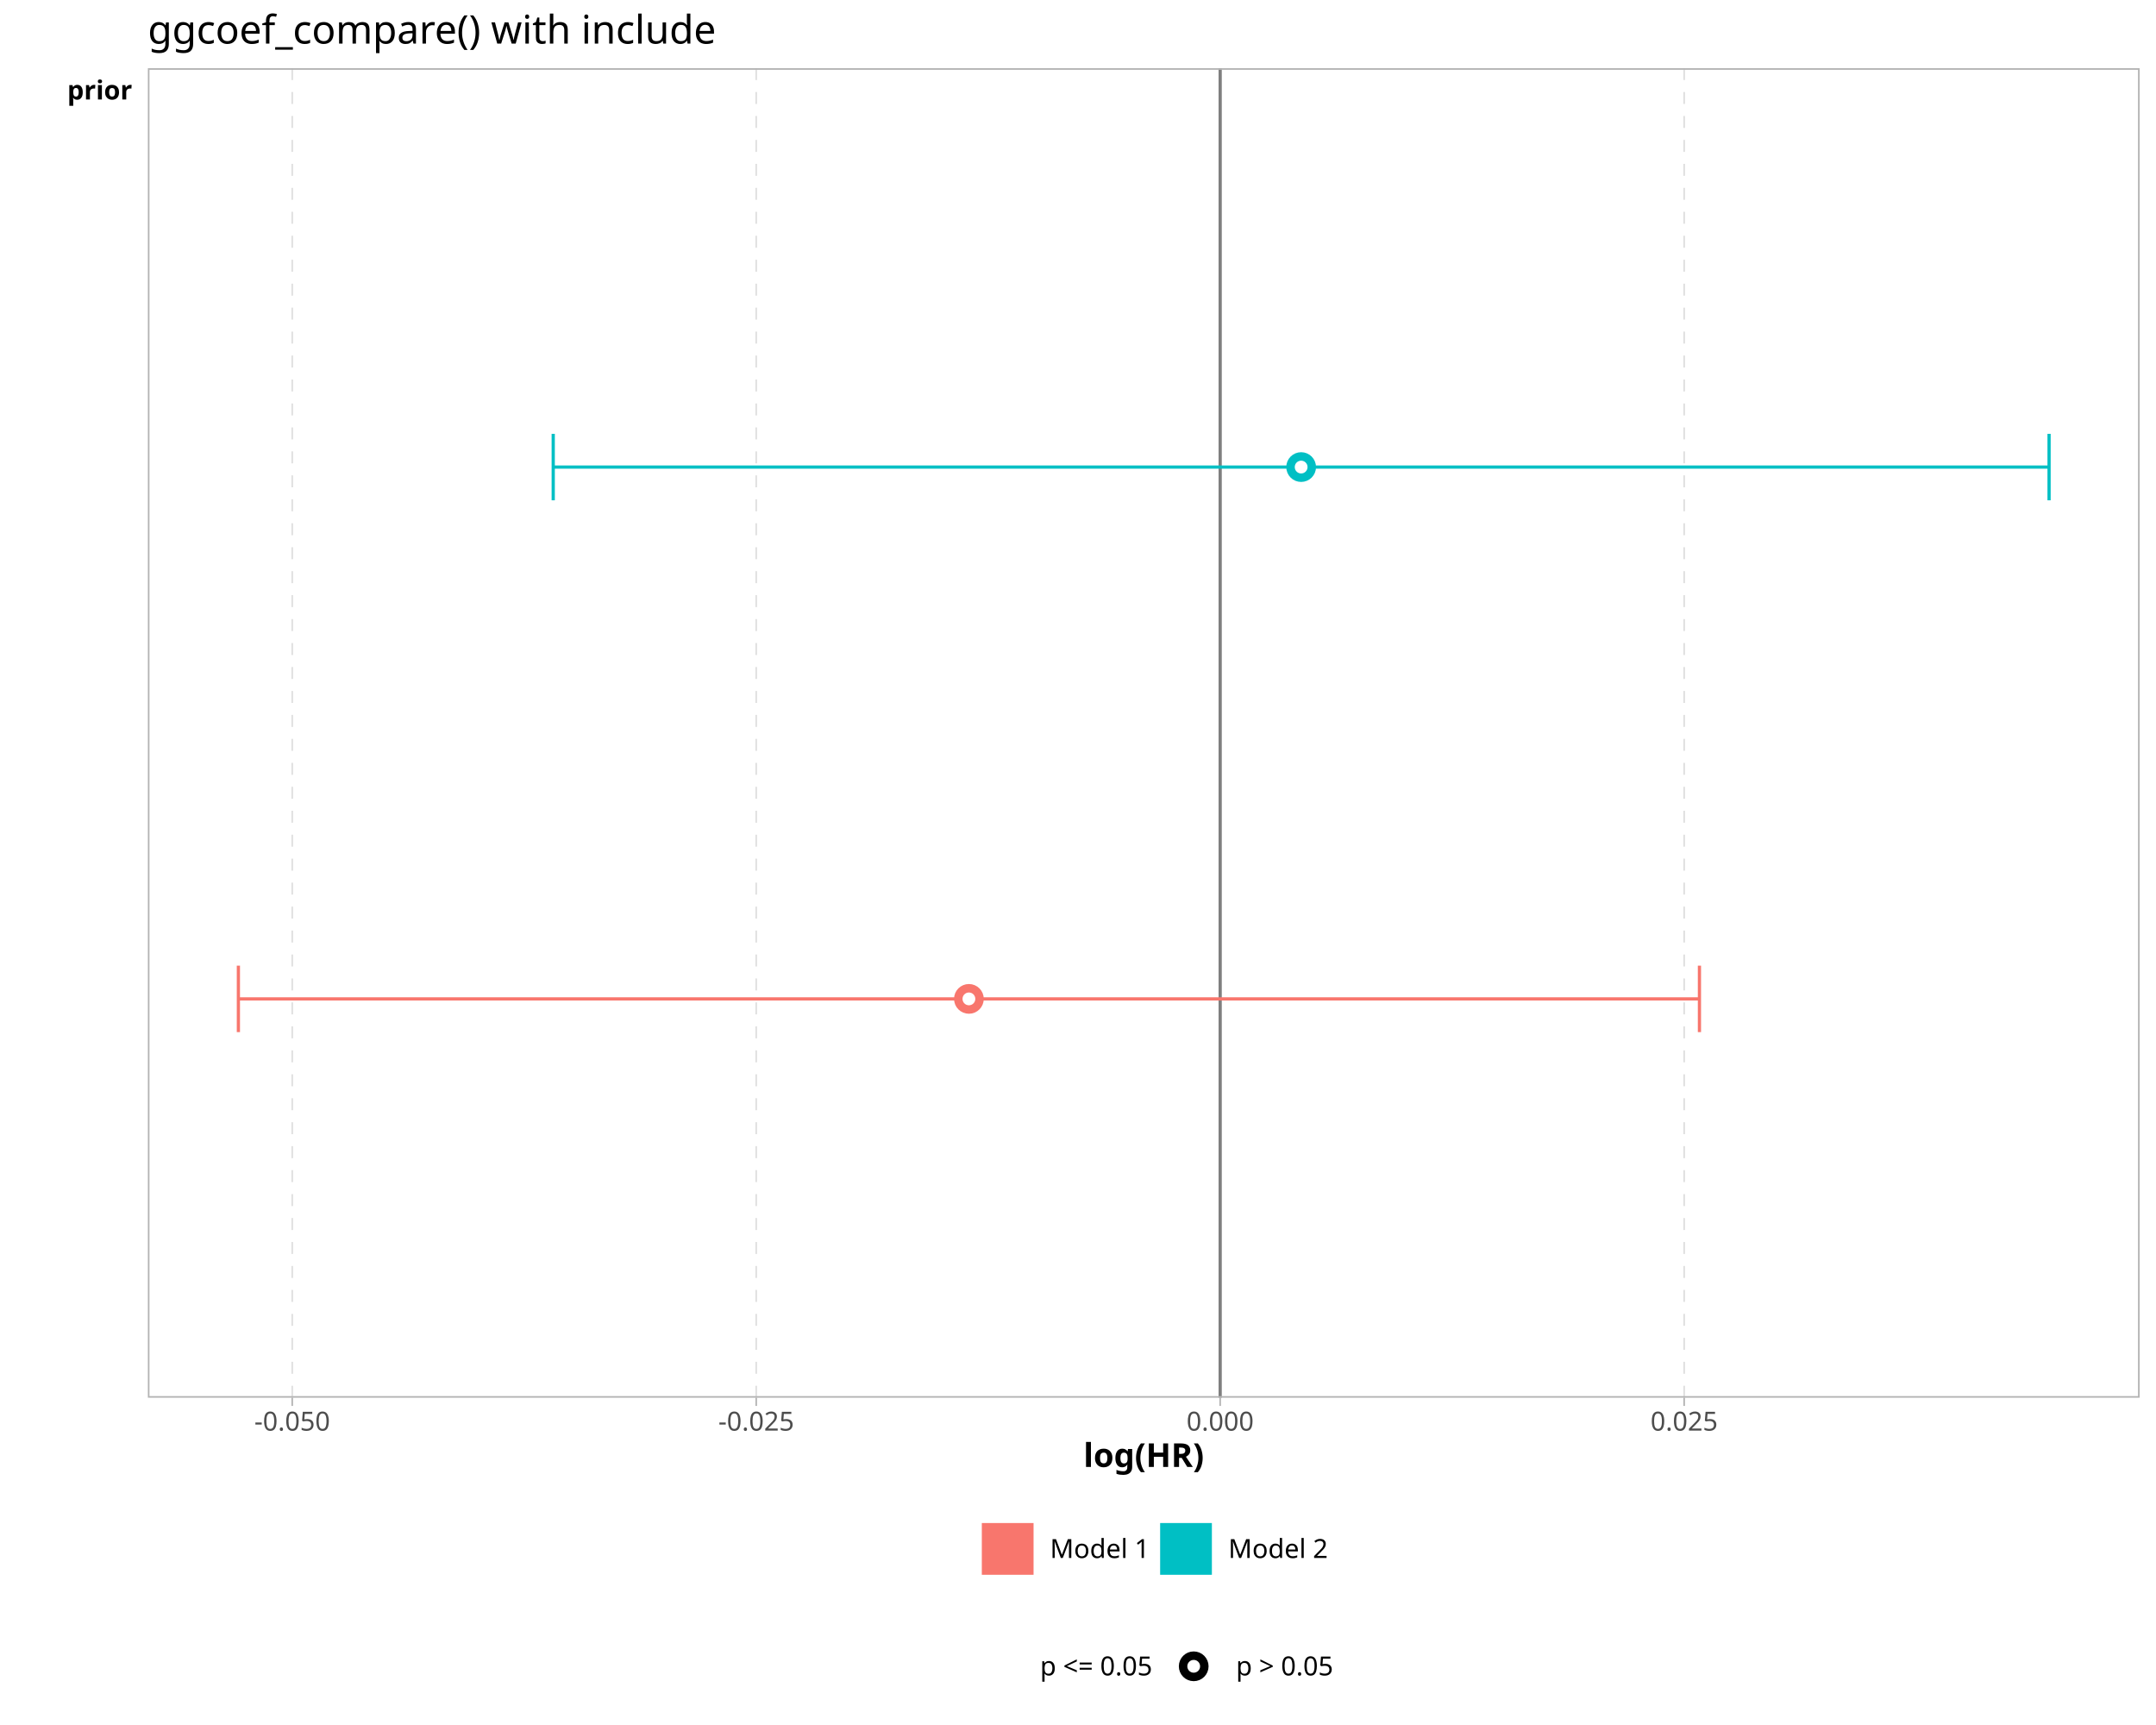
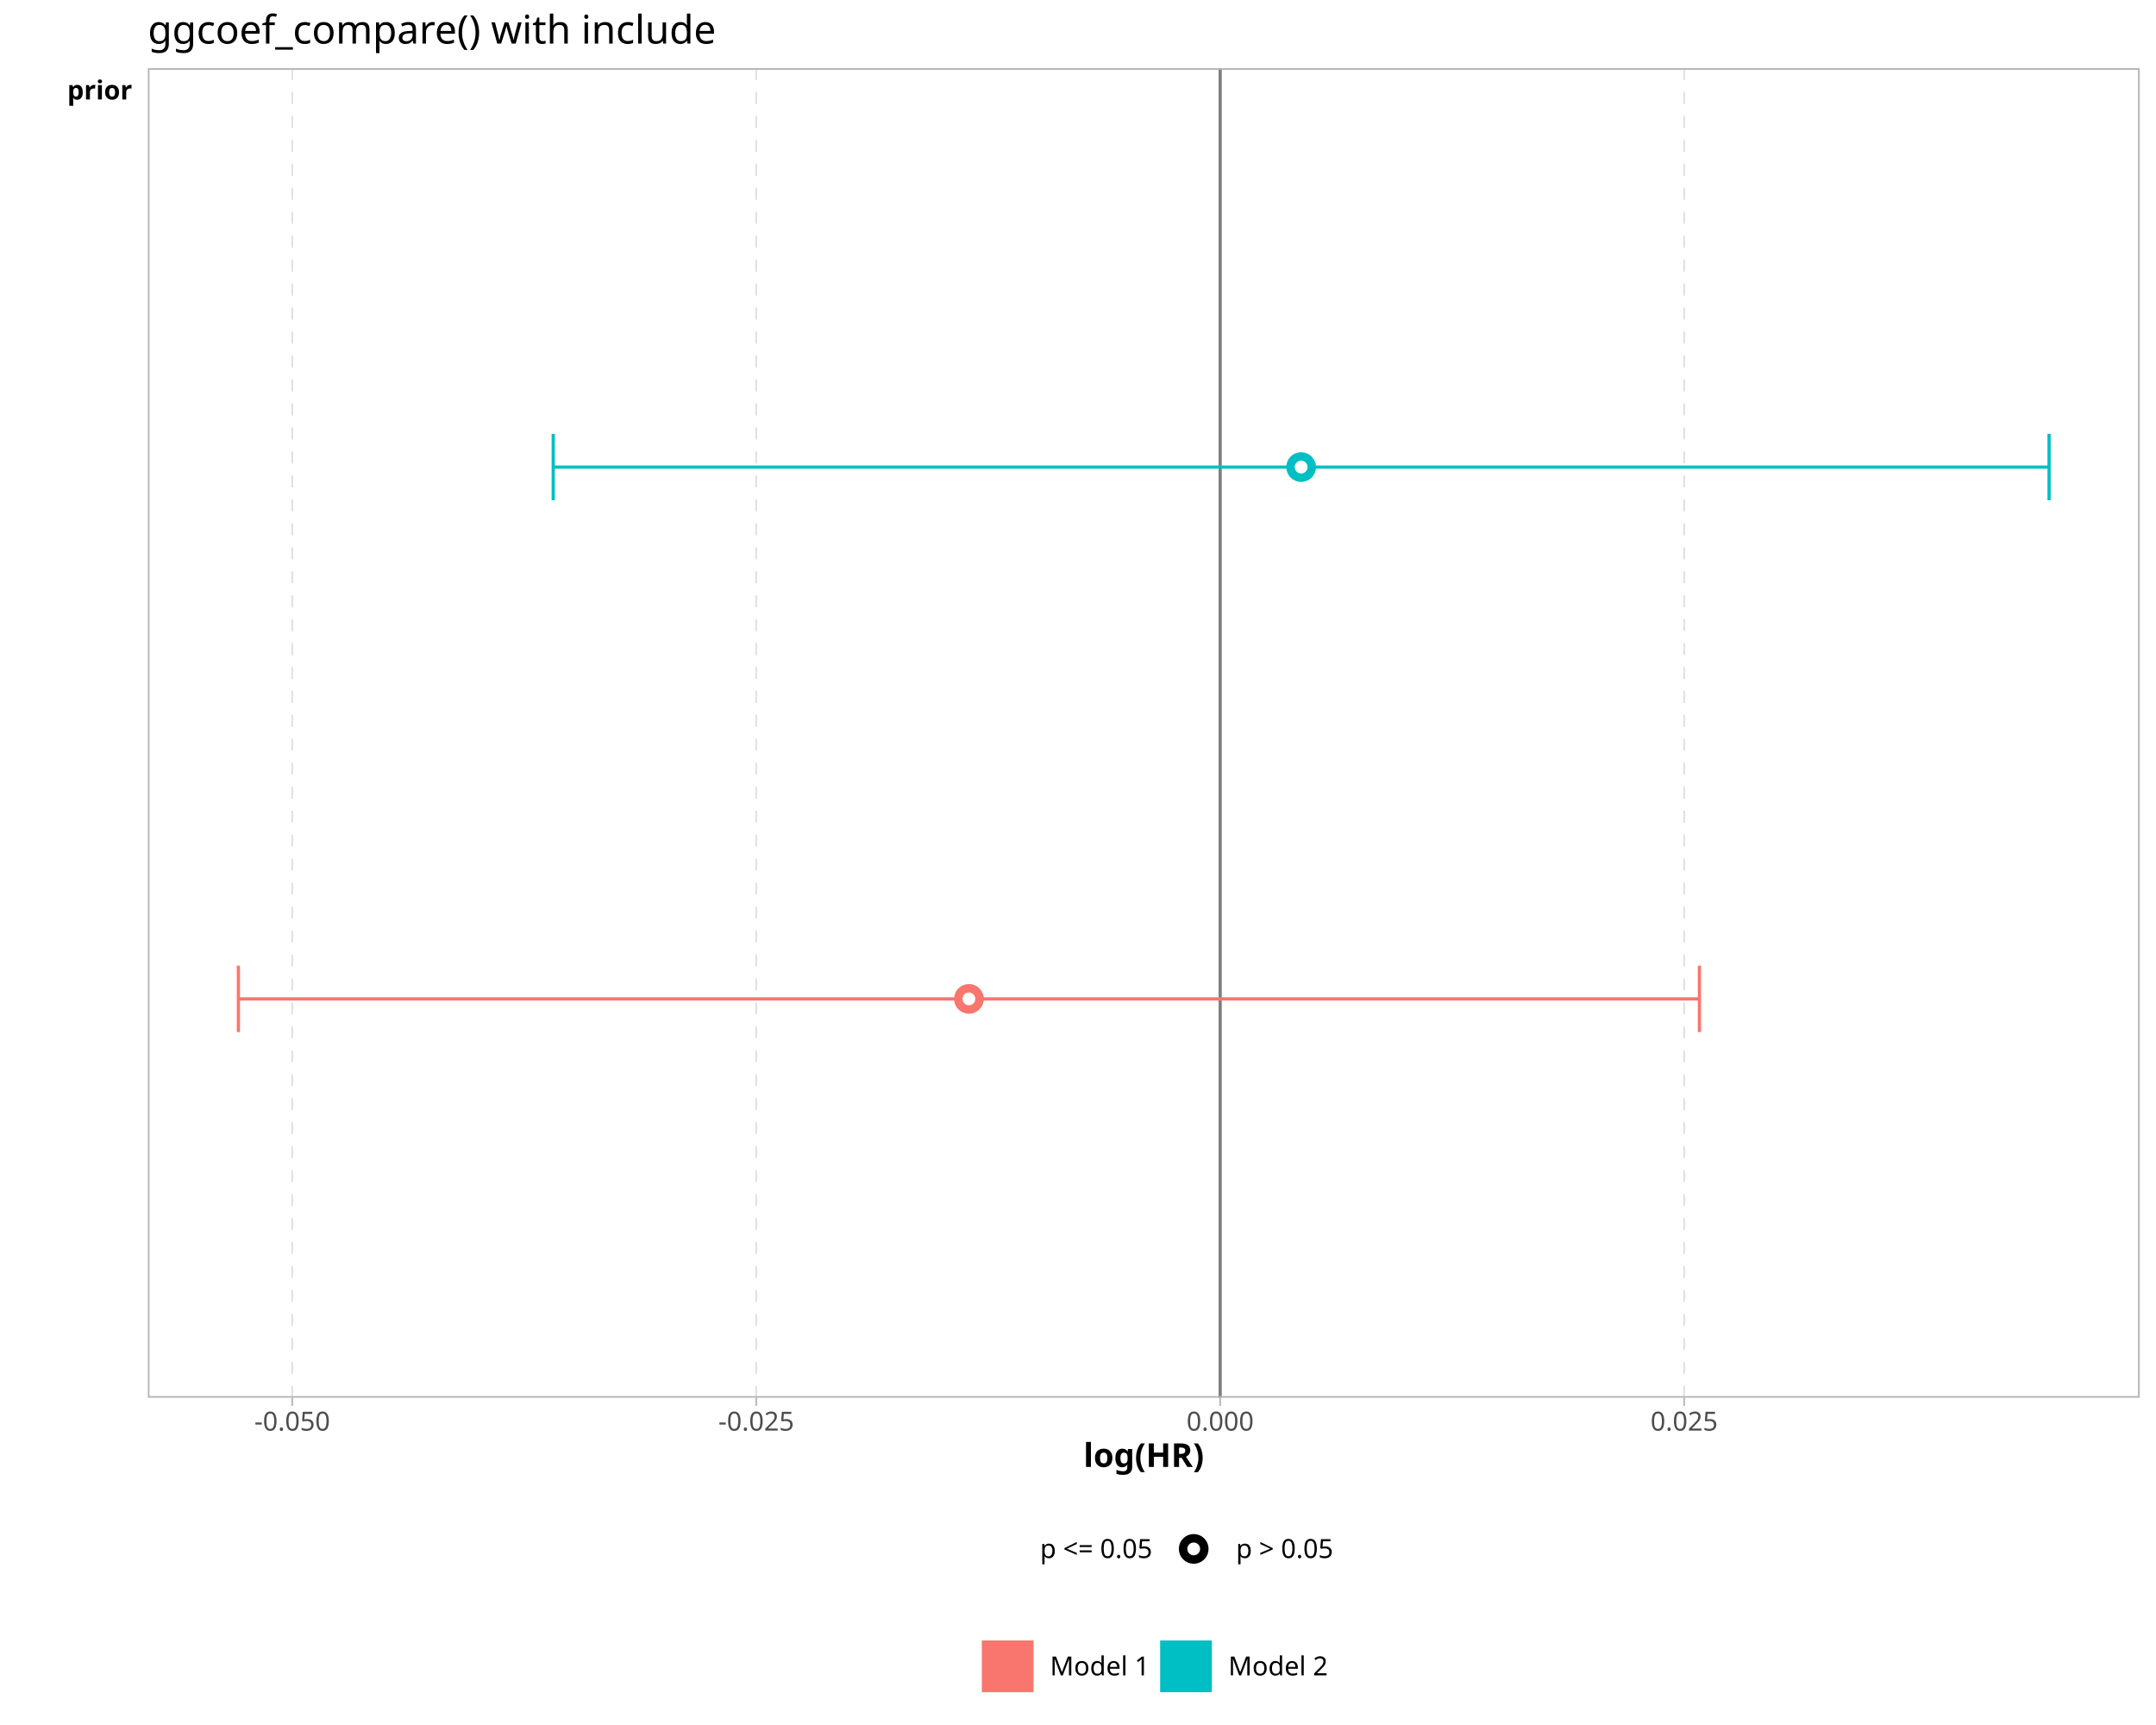
<svg xmlns="http://www.w3.org/2000/svg" class="svglite" data-engine-version="2.0" width="720.00pt" height="576.00pt" viewBox="0 0 720.00 576.00">
  <defs>
    <style type="text/css">
    .svglite line, .svglite polyline, .svglite polygon, .svglite path, .svglite rect, .svglite circle {
      fill: none;
      stroke: #000000;
      stroke-linecap: round;
      stroke-linejoin: round;
      stroke-miterlimit: 10.00;
    }
  </style>
  </defs>
  <rect width="100%" height="100%" style="stroke: none; fill: #FFFFFF;" />
  <defs>
    <clipPath id="cpMC4wMHw3MjAuMDB8MC4wMHw1NzYuMDA=">
      <rect x="0.00" y="0.00" width="720.00" height="576.00" />
    </clipPath>
  </defs>
  <g clip-path="url(#cpMC4wMHw3MjAuMDB8MC4wMHw1NzYuMDA=)">
    <rect x="0" y="0.00" width="720.00" height="576.00" style="stroke-width: 1.07; stroke: #FFFFFF; fill: #FFFFFF;" />
  </g>
  <defs>
    <clipPath id="cpNDkuMzh8NzE0LjUyfDIyLjc4fDQ2Ni43Mg==">
      <rect x="49.38" y="22.78" width="665.15" height="443.93" />
    </clipPath>
  </defs>
  <g clip-path="url(#cpNDkuMzh8NzE0LjUyfDIyLjc4fDQ2Ni43Mg==)">
    <rect x="49.38" y="22.78" width="665.15" height="443.93" style="stroke-width: 1.07; stroke: none; fill: #FFFFFF;" />
    <polyline points="97.59,466.72 97.59,22.78 " style="stroke-width: 0.53; stroke: #DEDEDE; stroke-dasharray: 4.00,4.00; stroke-linecap: butt;" />
    <polyline points="252.54,466.72 252.54,22.78 " style="stroke-width: 0.53; stroke: #DEDEDE; stroke-dasharray: 4.00,4.00; stroke-linecap: butt;" />
    <polyline points="407.48,466.72 407.48,22.78 " style="stroke-width: 0.53; stroke: #DEDEDE; stroke-dasharray: 4.00,4.00; stroke-linecap: butt;" />
    <polyline points="562.43,466.72 562.43,22.78 " style="stroke-width: 0.53; stroke: #DEDEDE; stroke-dasharray: 4.00,4.00; stroke-linecap: butt;" />
    <rect x="49.38" y="22.78" width="665.15" height="443.93" style="stroke-width: 1.07; stroke: none; stroke-linecap: butt; stroke-linejoin: miter;" />
    <line x1="407.48" y1="466.72" x2="407.48" y2="22.78" style="stroke-width: 1.07; stroke: #7F7F7F; stroke-linecap: butt;" />
    <polyline points="567.53,344.64 567.53,322.44 " style="stroke-width: 1.07; stroke: #F8766D; stroke-linecap: butt;" />
    <polyline points="567.53,333.54 79.61,333.54 " style="stroke-width: 1.07; stroke: #F8766D; stroke-linecap: butt;" />
    <polyline points="79.61,344.64 79.61,322.44 " style="stroke-width: 1.07; stroke: #F8766D; stroke-linecap: butt;" />
    <polyline points="684.29,167.06 684.29,144.87 " style="stroke-width: 1.07; stroke: #00BFC4; stroke-linecap: butt;" />
    <polyline points="684.29,155.96 184.75,155.96 " style="stroke-width: 1.07; stroke: #00BFC4; stroke-linecap: butt;" />
    <polyline points="184.75,167.06 184.75,144.87 " style="stroke-width: 1.07; stroke: #00BFC4; stroke-linecap: butt;" />
    <circle cx="323.57" cy="333.54" r="3.55" style="stroke-width: 2.83; stroke: #F8766D; fill: #FFFFFF;" />
    <circle cx="434.52" cy="155.96" r="3.55" style="stroke-width: 2.83; stroke: #00BFC4; fill: #FFFFFF;" />
    <rect x="49.38" y="22.78" width="665.15" height="443.93" style="stroke-width: 1.07; stroke: #B3B3B3;" />
  </g>
  <g clip-path="url(#cpMC4wMHw3MjAuMDB8MC4wMHw1NzYuMDA=)">
</g>
  <defs>
    <clipPath id="cpMTguMDd8NDQuNDR8MjIuNzh8NDY2Ljcy">
      <rect x="18.07" y="22.78" width="26.37" height="443.93" />
    </clipPath>
  </defs>
  <g clip-path="url(#cpMTguMDd8NDQuNDR8MjIuNzh8NDY2Ljcy)">
    <text x="22.46" y="33.22" style="font-size: 8.80px; font-weight: bold; font-family: sans;" textLength="17.60px" lengthAdjust="spacingAndGlyphs">prior</text>
  </g>
  <g clip-path="url(#cpMC4wMHw3MjAuMDB8MC4wMHw1NzYuMDA=)">
    <polyline points="97.59,469.46 97.59,466.72 " style="stroke-width: 0.53; stroke: #B3B3B3; stroke-linecap: butt;" />
    <polyline points="252.54,469.46 252.54,466.72 " style="stroke-width: 0.53; stroke: #B3B3B3; stroke-linecap: butt;" />
    <polyline points="407.48,469.46 407.48,466.72 " style="stroke-width: 0.53; stroke: #B3B3B3; stroke-linecap: butt;" />
    <polyline points="562.43,469.46 562.43,466.72 " style="stroke-width: 0.53; stroke: #B3B3B3; stroke-linecap: butt;" />
    <text x="97.59" y="477.70" text-anchor="middle" style="font-size: 8.80px; fill: #4D4D4D; font-family: sans;" textLength="24.95px" lengthAdjust="spacingAndGlyphs">-0.050</text>
    <text x="252.54" y="477.70" text-anchor="middle" style="font-size: 8.80px; fill: #4D4D4D; font-family: sans;" textLength="24.95px" lengthAdjust="spacingAndGlyphs">-0.025</text>
    <text x="407.48" y="477.70" text-anchor="middle" style="font-size: 8.80px; fill: #4D4D4D; font-family: sans;" textLength="22.02px" lengthAdjust="spacingAndGlyphs">0.000</text>
    <text x="562.43" y="477.70" text-anchor="middle" style="font-size: 8.80px; fill: #4D4D4D; font-family: sans;" textLength="22.02px" lengthAdjust="spacingAndGlyphs">0.025</text>
    <text x="381.95" y="489.84" text-anchor="middle" style="font-size: 11.00px; font-weight: bold; font-family: sans;" textLength="37.90px" lengthAdjust="spacingAndGlyphs">log(HR)</text>
-     <rect x="316.92" y="503.08" width="130.06" height="28.24" style="stroke-width: 1.07; stroke: none; fill: #FFFFFF;" />
-     <rect x="327.88" y="508.56" width="17.28" height="17.28" style="stroke-width: 1.07; stroke: none; fill: #FFFFFF;" />
-     <rect x="327.88" y="508.56" width="17.28" height="17.28" style="stroke-width: 0.75; stroke: none; fill: #F8766D;" />
-     <line x1="329.61" y1="517.20" x2="343.43" y2="517.20" style="stroke-width: 1.07; stroke: #F8766D; stroke-linecap: butt;" />
-     <circle cx="336.52" cy="517.20" r="3.55" style="stroke-width: 2.83; stroke: #F8766D; fill: #F8766D;" />
-     <rect x="387.43" y="508.56" width="17.28" height="17.28" style="stroke-width: 1.07; stroke: none; fill: #FFFFFF;" />
-     <rect x="387.43" y="508.56" width="17.28" height="17.28" style="stroke-width: 0.75; stroke: none; fill: #00BFC4;" />
-     <line x1="389.16" y1="517.20" x2="402.98" y2="517.20" style="stroke-width: 1.07; stroke: #00BFC4; stroke-linecap: butt;" />
-     <circle cx="396.07" cy="517.20" r="3.55" style="stroke-width: 2.83; stroke: #00BFC4; fill: #00BFC4;" />
-     <text x="350.64" y="520.23" style="font-size: 8.80px; font-family: sans;" textLength="31.31px" lengthAdjust="spacingAndGlyphs">Model 1</text>
-     <text x="410.19" y="520.23" style="font-size: 8.80px; font-family: sans;" textLength="31.31px" lengthAdjust="spacingAndGlyphs">Model 2</text>
-     <rect x="313.60" y="542.28" width="136.69" height="28.24" style="stroke-width: 1.07; stroke: none; fill: #FFFFFF;" />
-     <rect x="324.56" y="547.76" width="17.28" height="17.28" style="stroke-width: 1.07; stroke: none; fill: #FFFFFF;" />
-     <rect x="390.00" y="547.76" width="17.28" height="17.28" style="stroke-width: 1.07; stroke: none; fill: #FFFFFF;" />
-     <circle cx="398.64" cy="556.40" r="3.55" style="stroke-width: 2.83; fill: #FFFFFF;" />
-     <text x="347.32" y="559.43" style="font-size: 8.80px; font-family: sans;" textLength="37.20px" lengthAdjust="spacingAndGlyphs">p &lt;= 0.05</text>
-     <text x="412.76" y="559.43" style="font-size: 8.80px; font-family: sans;" textLength="32.05px" lengthAdjust="spacingAndGlyphs">p &gt; 0.05</text>
+     <rect x="313.60" y="503.08" width="136.69" height="28.24" style="stroke-width: 1.07; stroke: none; fill: #FFFFFF;" />
+     <rect x="324.56" y="508.56" width="17.28" height="17.28" style="stroke-width: 1.07; stroke: none; fill: #FFFFFF;" />
+     <rect x="390.00" y="508.56" width="17.28" height="17.28" style="stroke-width: 1.07; stroke: none; fill: #FFFFFF;" />
+     <circle cx="398.64" cy="517.20" r="3.55" style="stroke-width: 2.83; fill: #FFFFFF;" />
+     <text x="347.32" y="520.23" style="font-size: 8.80px; font-family: sans;" textLength="37.20px" lengthAdjust="spacingAndGlyphs">p &lt;= 0.05</text>
+     <text x="412.76" y="520.23" style="font-size: 8.80px; font-family: sans;" textLength="32.05px" lengthAdjust="spacingAndGlyphs">p &gt; 0.05</text>
+     <rect x="316.92" y="542.28" width="130.06" height="28.24" style="stroke-width: 1.07; stroke: none; fill: #FFFFFF;" />
+     <rect x="327.88" y="547.76" width="17.28" height="17.28" style="stroke-width: 1.07; stroke: none; fill: #FFFFFF;" />
+     <rect x="327.88" y="547.76" width="17.28" height="17.28" style="stroke-width: 0.75; stroke: none; fill: #F8766D;" />
+     <line x1="329.61" y1="556.40" x2="343.43" y2="556.40" style="stroke-width: 1.07; stroke: #F8766D; stroke-linecap: butt;" />
+     <circle cx="336.52" cy="556.40" r="3.55" style="stroke-width: 2.83; stroke: #F8766D; fill: #F8766D;" />
+     <rect x="387.43" y="547.76" width="17.28" height="17.28" style="stroke-width: 1.07; stroke: none; fill: #FFFFFF;" />
+     <rect x="387.43" y="547.76" width="17.28" height="17.28" style="stroke-width: 0.75; stroke: none; fill: #00BFC4;" />
+     <line x1="389.16" y1="556.40" x2="402.98" y2="556.40" style="stroke-width: 1.07; stroke: #00BFC4; stroke-linecap: butt;" />
+     <circle cx="396.07" cy="556.40" r="3.55" style="stroke-width: 2.83; stroke: #00BFC4; fill: #00BFC4;" />
+     <text x="350.64" y="559.43" style="font-size: 8.80px; font-family: sans;" textLength="31.31px" lengthAdjust="spacingAndGlyphs">Model 1</text>
+     <text x="410.19" y="559.43" style="font-size: 8.80px; font-family: sans;" textLength="31.31px" lengthAdjust="spacingAndGlyphs">Model 2</text>
    <text x="49.38" y="14.56" style="font-size: 13.20px; font-family: sans;" textLength="179.78px" lengthAdjust="spacingAndGlyphs">ggcoef_compare() with include</text>
  </g>
</svg>
